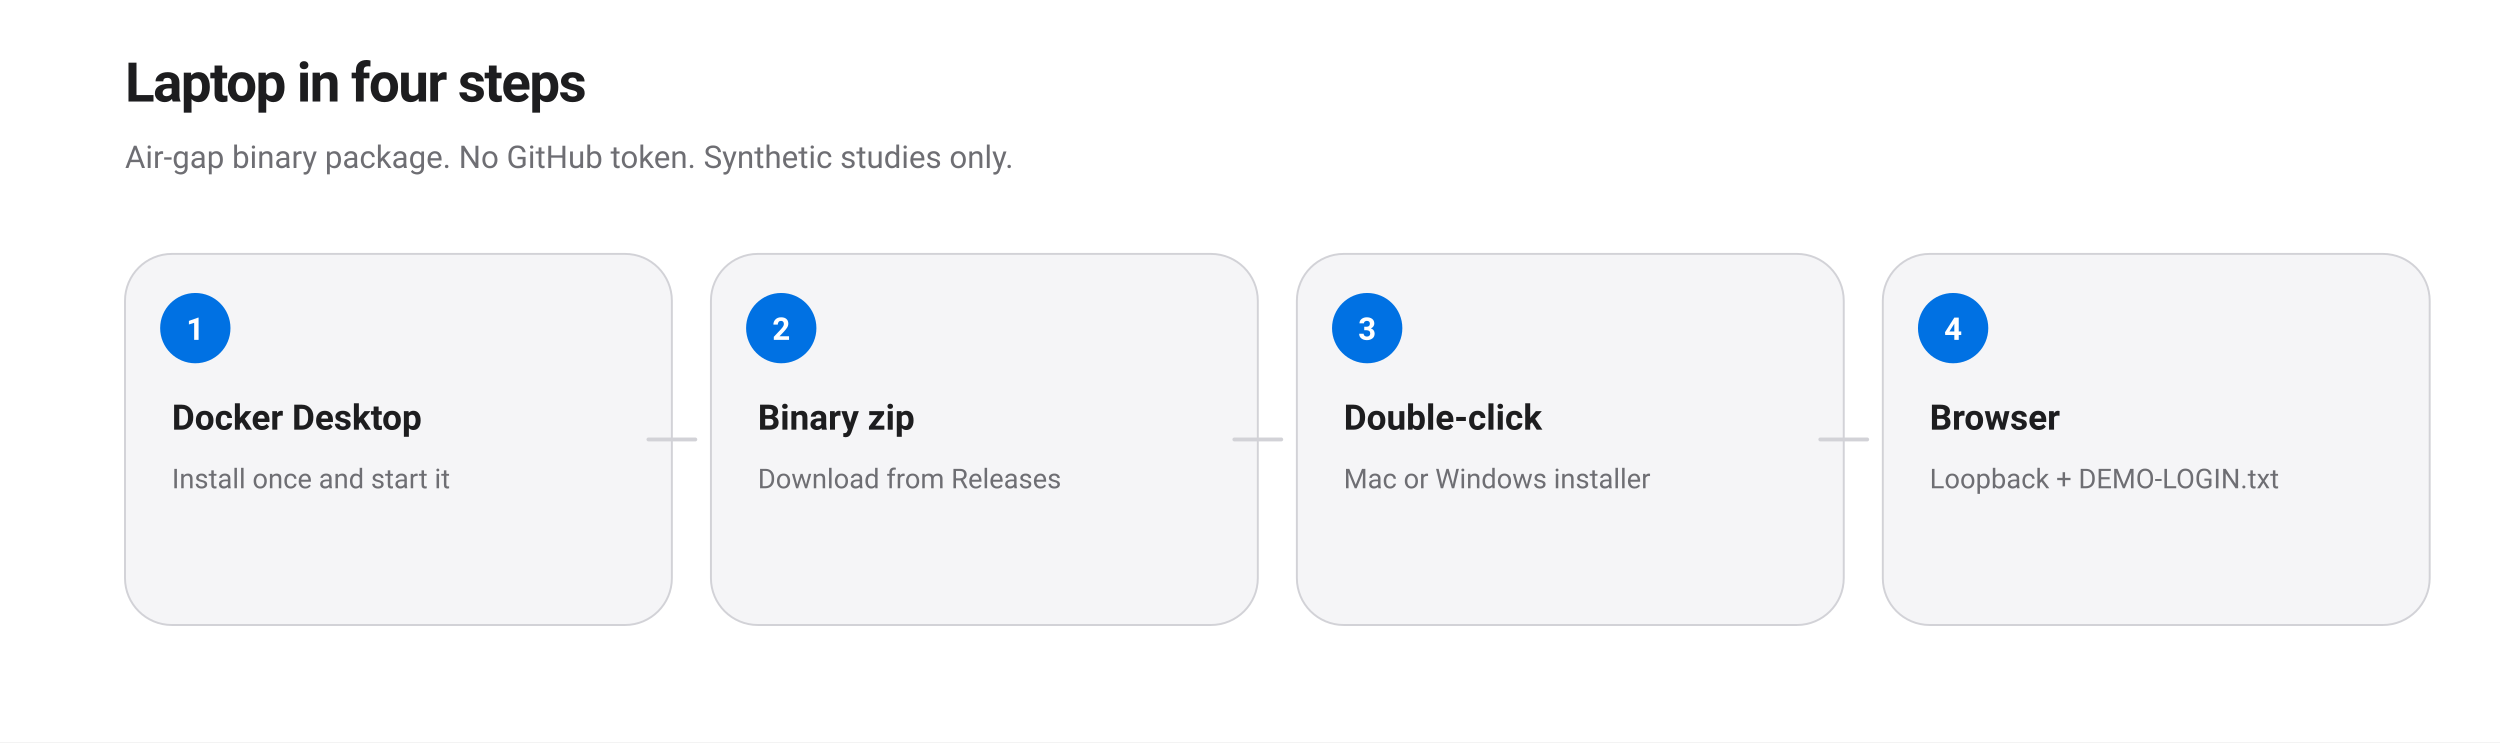
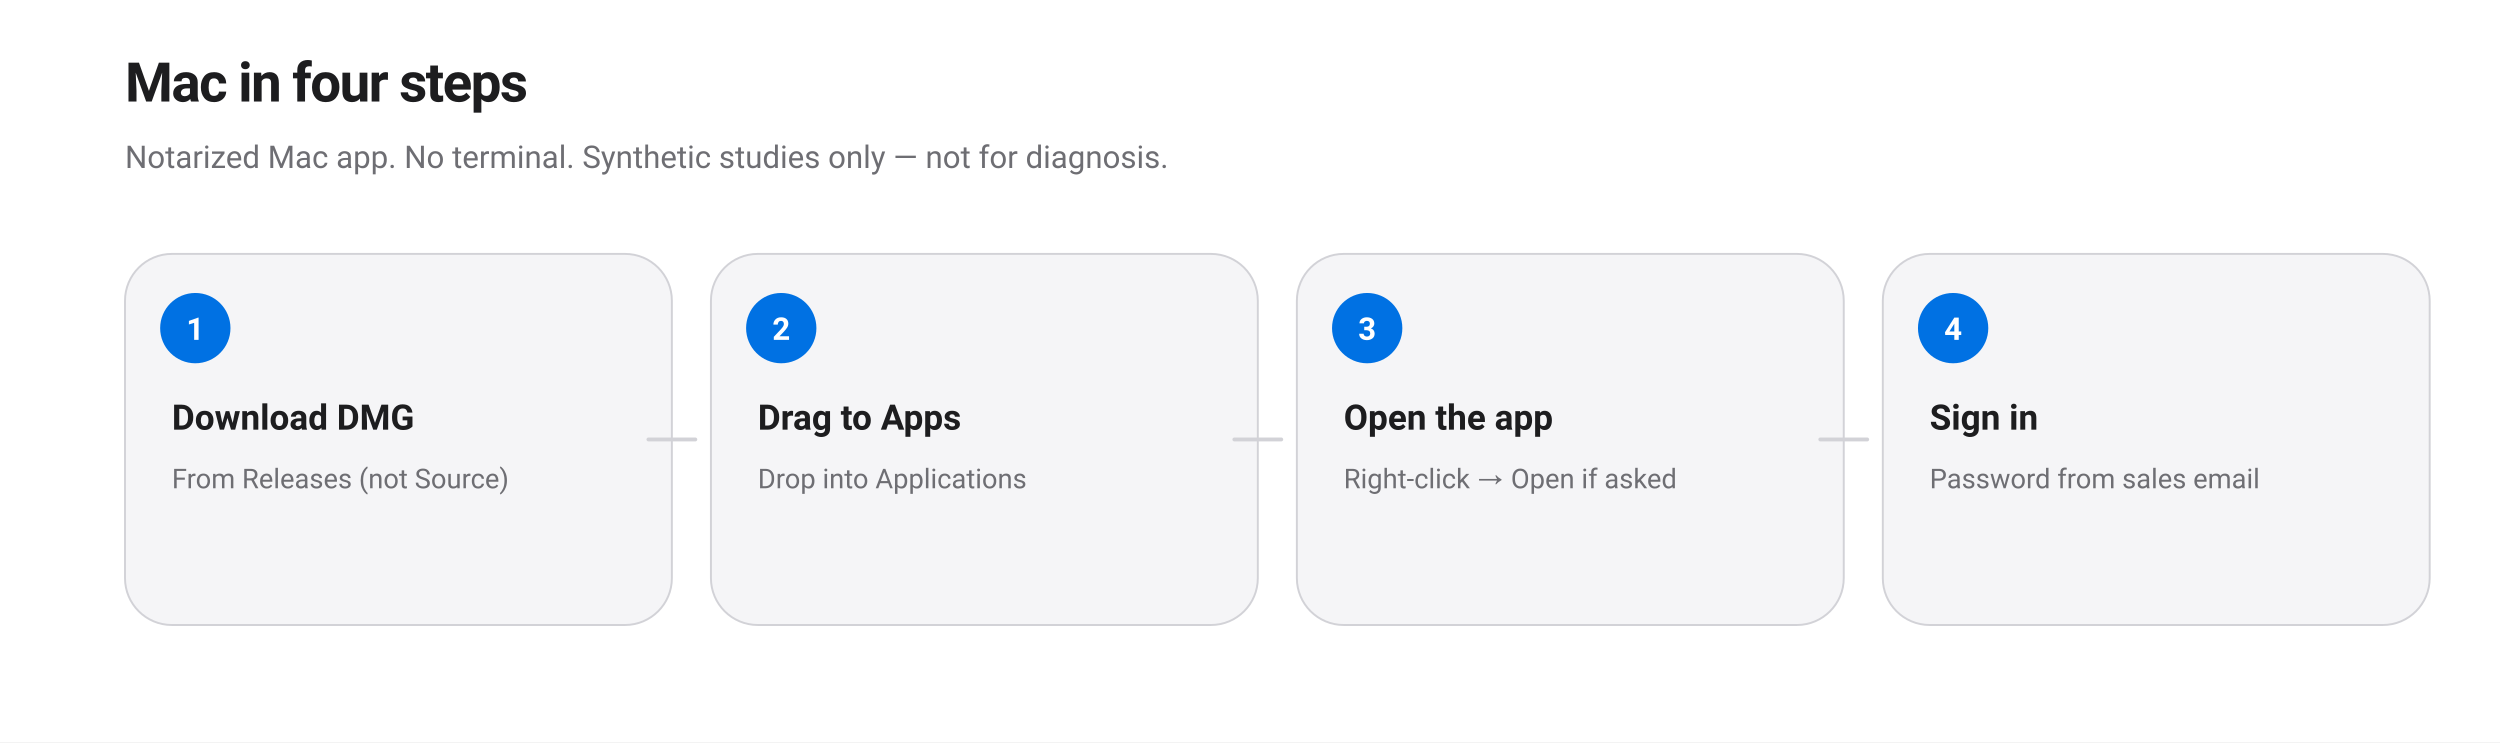
<svg xmlns="http://www.w3.org/2000/svg" viewBox="0 0 1280 380" width="1280" height="380" role="img" aria-labelledby="t d">
  <defs />
  <rect x="0" y="0" width="1280" height="380" rx="0" fill="#ffffff" />
-   <text x="64" y="52" font-family="-apple-system,BlinkMacSystemFont,'SF Pro Display','SF Pro Text','Segoe UI',Roboto,Helvetica,Arial,sans-serif" font-size="28" font-weight="700" fill="#1d1d1f" letter-spacing="-0.8">Laptop in four steps</text>
-   <text x="64" y="86" font-family="-apple-system,BlinkMacSystemFont,'SF Pro Display','SF Pro Text','Segoe UI',Roboto,Helvetica,Arial,sans-serif" font-size="16" font-weight="400" fill="#6e6e73">Air-gap binary package. No GitHub token. Synthetic studies only.</text>
+   <text x="64" y="52" font-family="-apple-system,BlinkMacSystemFont,'SF Pro Display','SF Pro Text','Segoe UI',Roboto,Helvetica,Arial,sans-serif" font-size="28" font-weight="700" fill="#1d1d1f" letter-spacing="-0.8">Mac in four steps</text>
+   <text x="64" y="86" font-family="-apple-system,BlinkMacSystemFont,'SF Pro Display','SF Pro Text','Segoe UI',Roboto,Helvetica,Arial,sans-serif" font-size="16" font-weight="400" fill="#6e6e73">Notarized Mac app. No terminal. Synthetic studies only — not for diagnosis.</text>
  <rect x="64" y="130" width="280" height="190" rx="24" fill="#f5f5f7" stroke="#d2d2d7" />
  <circle cx="100" cy="168" r="18" fill="#0071e3" />
  <text x="100" y="174" font-family="-apple-system,BlinkMacSystemFont,'SF Pro Display','SF Pro Text','Segoe UI',Roboto,Helvetica,Arial,sans-serif" font-size="16" font-weight="700" fill="#ffffff" text-anchor="middle">1</text>
-   <text x="88" y="220" font-family="-apple-system,BlinkMacSystemFont,'SF Pro Display','SF Pro Text','Segoe UI',Roboto,Helvetica,Arial,sans-serif" font-size="18" font-weight="600" fill="#1d1d1f">Docker Desktop</text>
-   <text x="88" y="250" font-family="-apple-system,BlinkMacSystemFont,'SF Pro Display','SF Pro Text','Segoe UI',Roboto,Helvetica,Arial,sans-serif" font-size="14" font-weight="400" fill="#6e6e73">Install once and start it</text>
+   <text x="88" y="220" font-family="-apple-system,BlinkMacSystemFont,'SF Pro Display','SF Pro Text','Segoe UI',Roboto,Helvetica,Arial,sans-serif" font-size="18" font-weight="600" fill="#1d1d1f">Download DMG</text>
+   <text x="88" y="250" font-family="-apple-system,BlinkMacSystemFont,'SF Pro Display','SF Pro Text','Segoe UI',Roboto,Helvetica,Arial,sans-serif" font-size="14" font-weight="400" fill="#6e6e73">From Releases (not Source)</text>
  <path d="M332 225 L356 225" fill="none" stroke="#d2d2d7" stroke-width="2" stroke-linecap="round" />
  <rect x="364" y="130" width="280" height="190" rx="24" fill="#f5f5f7" stroke="#d2d2d7" />
  <circle cx="400" cy="168" r="18" fill="#0071e3" />
  <text x="400" y="174" font-family="-apple-system,BlinkMacSystemFont,'SF Pro Display','SF Pro Text','Segoe UI',Roboto,Helvetica,Arial,sans-serif" font-size="16" font-weight="700" fill="#ffffff" text-anchor="middle">2</text>
-   <text x="388" y="220" font-family="-apple-system,BlinkMacSystemFont,'SF Pro Display','SF Pro Text','Segoe UI',Roboto,Helvetica,Arial,sans-serif" font-size="18" font-weight="600" fill="#1d1d1f">Binary zip</text>
-   <text x="388" y="250" font-family="-apple-system,BlinkMacSystemFont,'SF Pro Display','SF Pro Text','Segoe UI',Roboto,Helvetica,Arial,sans-serif" font-size="14" font-weight="400" fill="#6e6e73">Download from Releases</text>
+   <text x="388" y="220" font-family="-apple-system,BlinkMacSystemFont,'SF Pro Display','SF Pro Text','Segoe UI',Roboto,Helvetica,Arial,sans-serif" font-size="18" font-weight="600" fill="#1d1d1f">Drag to Apps</text>
+   <text x="388" y="250" font-family="-apple-system,BlinkMacSystemFont,'SF Pro Display','SF Pro Text','Segoe UI',Roboto,Helvetica,Arial,sans-serif" font-size="14" font-weight="400" fill="#6e6e73">Drop into Applications</text>
  <path d="M632 225 L656 225" fill="none" stroke="#d2d2d7" stroke-width="2" stroke-linecap="round" />
  <rect x="664" y="130" width="280" height="190" rx="24" fill="#f5f5f7" stroke="#d2d2d7" />
  <circle cx="700" cy="168" r="18" fill="#0071e3" />
  <text x="700" y="174" font-family="-apple-system,BlinkMacSystemFont,'SF Pro Display','SF Pro Text','Segoe UI',Roboto,Helvetica,Arial,sans-serif" font-size="16" font-weight="700" fill="#ffffff" text-anchor="middle">3</text>
-   <text x="688" y="220" font-family="-apple-system,BlinkMacSystemFont,'SF Pro Display','SF Pro Text','Segoe UI',Roboto,Helvetica,Arial,sans-serif" font-size="18" font-weight="600" fill="#1d1d1f">Double-click</text>
-   <text x="688" y="250" font-family="-apple-system,BlinkMacSystemFont,'SF Pro Display','SF Pro Text','Segoe UI',Roboto,Helvetica,Arial,sans-serif" font-size="14" font-weight="400" fill="#6e6e73">Mac or Windows installer</text>
+   <text x="688" y="220" font-family="-apple-system,BlinkMacSystemFont,'SF Pro Display','SF Pro Text','Segoe UI',Roboto,Helvetica,Arial,sans-serif" font-size="18" font-weight="600" fill="#1d1d1f">Open the app</text>
+   <text x="688" y="250" font-family="-apple-system,BlinkMacSystemFont,'SF Pro Display','SF Pro Text','Segoe UI',Roboto,Helvetica,Arial,sans-serif" font-size="14" font-weight="400" fill="#6e6e73">Right-click → Open if asked</text>
  <path d="M932 225 L956 225" fill="none" stroke="#d2d2d7" stroke-width="2" stroke-linecap="round" />
  <rect x="964" y="130" width="280" height="190" rx="24" fill="#f5f5f7" stroke="#d2d2d7" />
  <circle cx="1000" cy="168" r="18" fill="#0071e3" />
  <text x="1000" y="174" font-family="-apple-system,BlinkMacSystemFont,'SF Pro Display','SF Pro Text','Segoe UI',Roboto,Helvetica,Arial,sans-serif" font-size="16" font-weight="700" fill="#ffffff" text-anchor="middle">4</text>
-   <text x="988" y="220" font-family="-apple-system,BlinkMacSystemFont,'SF Pro Display','SF Pro Text','Segoe UI',Roboto,Helvetica,Arial,sans-serif" font-size="18" font-weight="600" fill="#1d1d1f">Browser</text>
-   <text x="988" y="250" font-family="-apple-system,BlinkMacSystemFont,'SF Pro Display','SF Pro Text','Segoe UI',Roboto,Helvetica,Arial,sans-serif" font-size="14" font-weight="400" fill="#6e6e73">Loopback + DEMO-LOGIN.txt</text>
+   <text x="988" y="220" font-family="-apple-system,BlinkMacSystemFont,'SF Pro Display','SF Pro Text','Segoe UI',Roboto,Helvetica,Arial,sans-serif" font-size="18" font-weight="600" fill="#1d1d1f">Sign in</text>
+   <text x="988" y="250" font-family="-apple-system,BlinkMacSystemFont,'SF Pro Display','SF Pro Text','Segoe UI',Roboto,Helvetica,Arial,sans-serif" font-size="14" font-weight="400" fill="#6e6e73">Password from sales email</text>
</svg>
